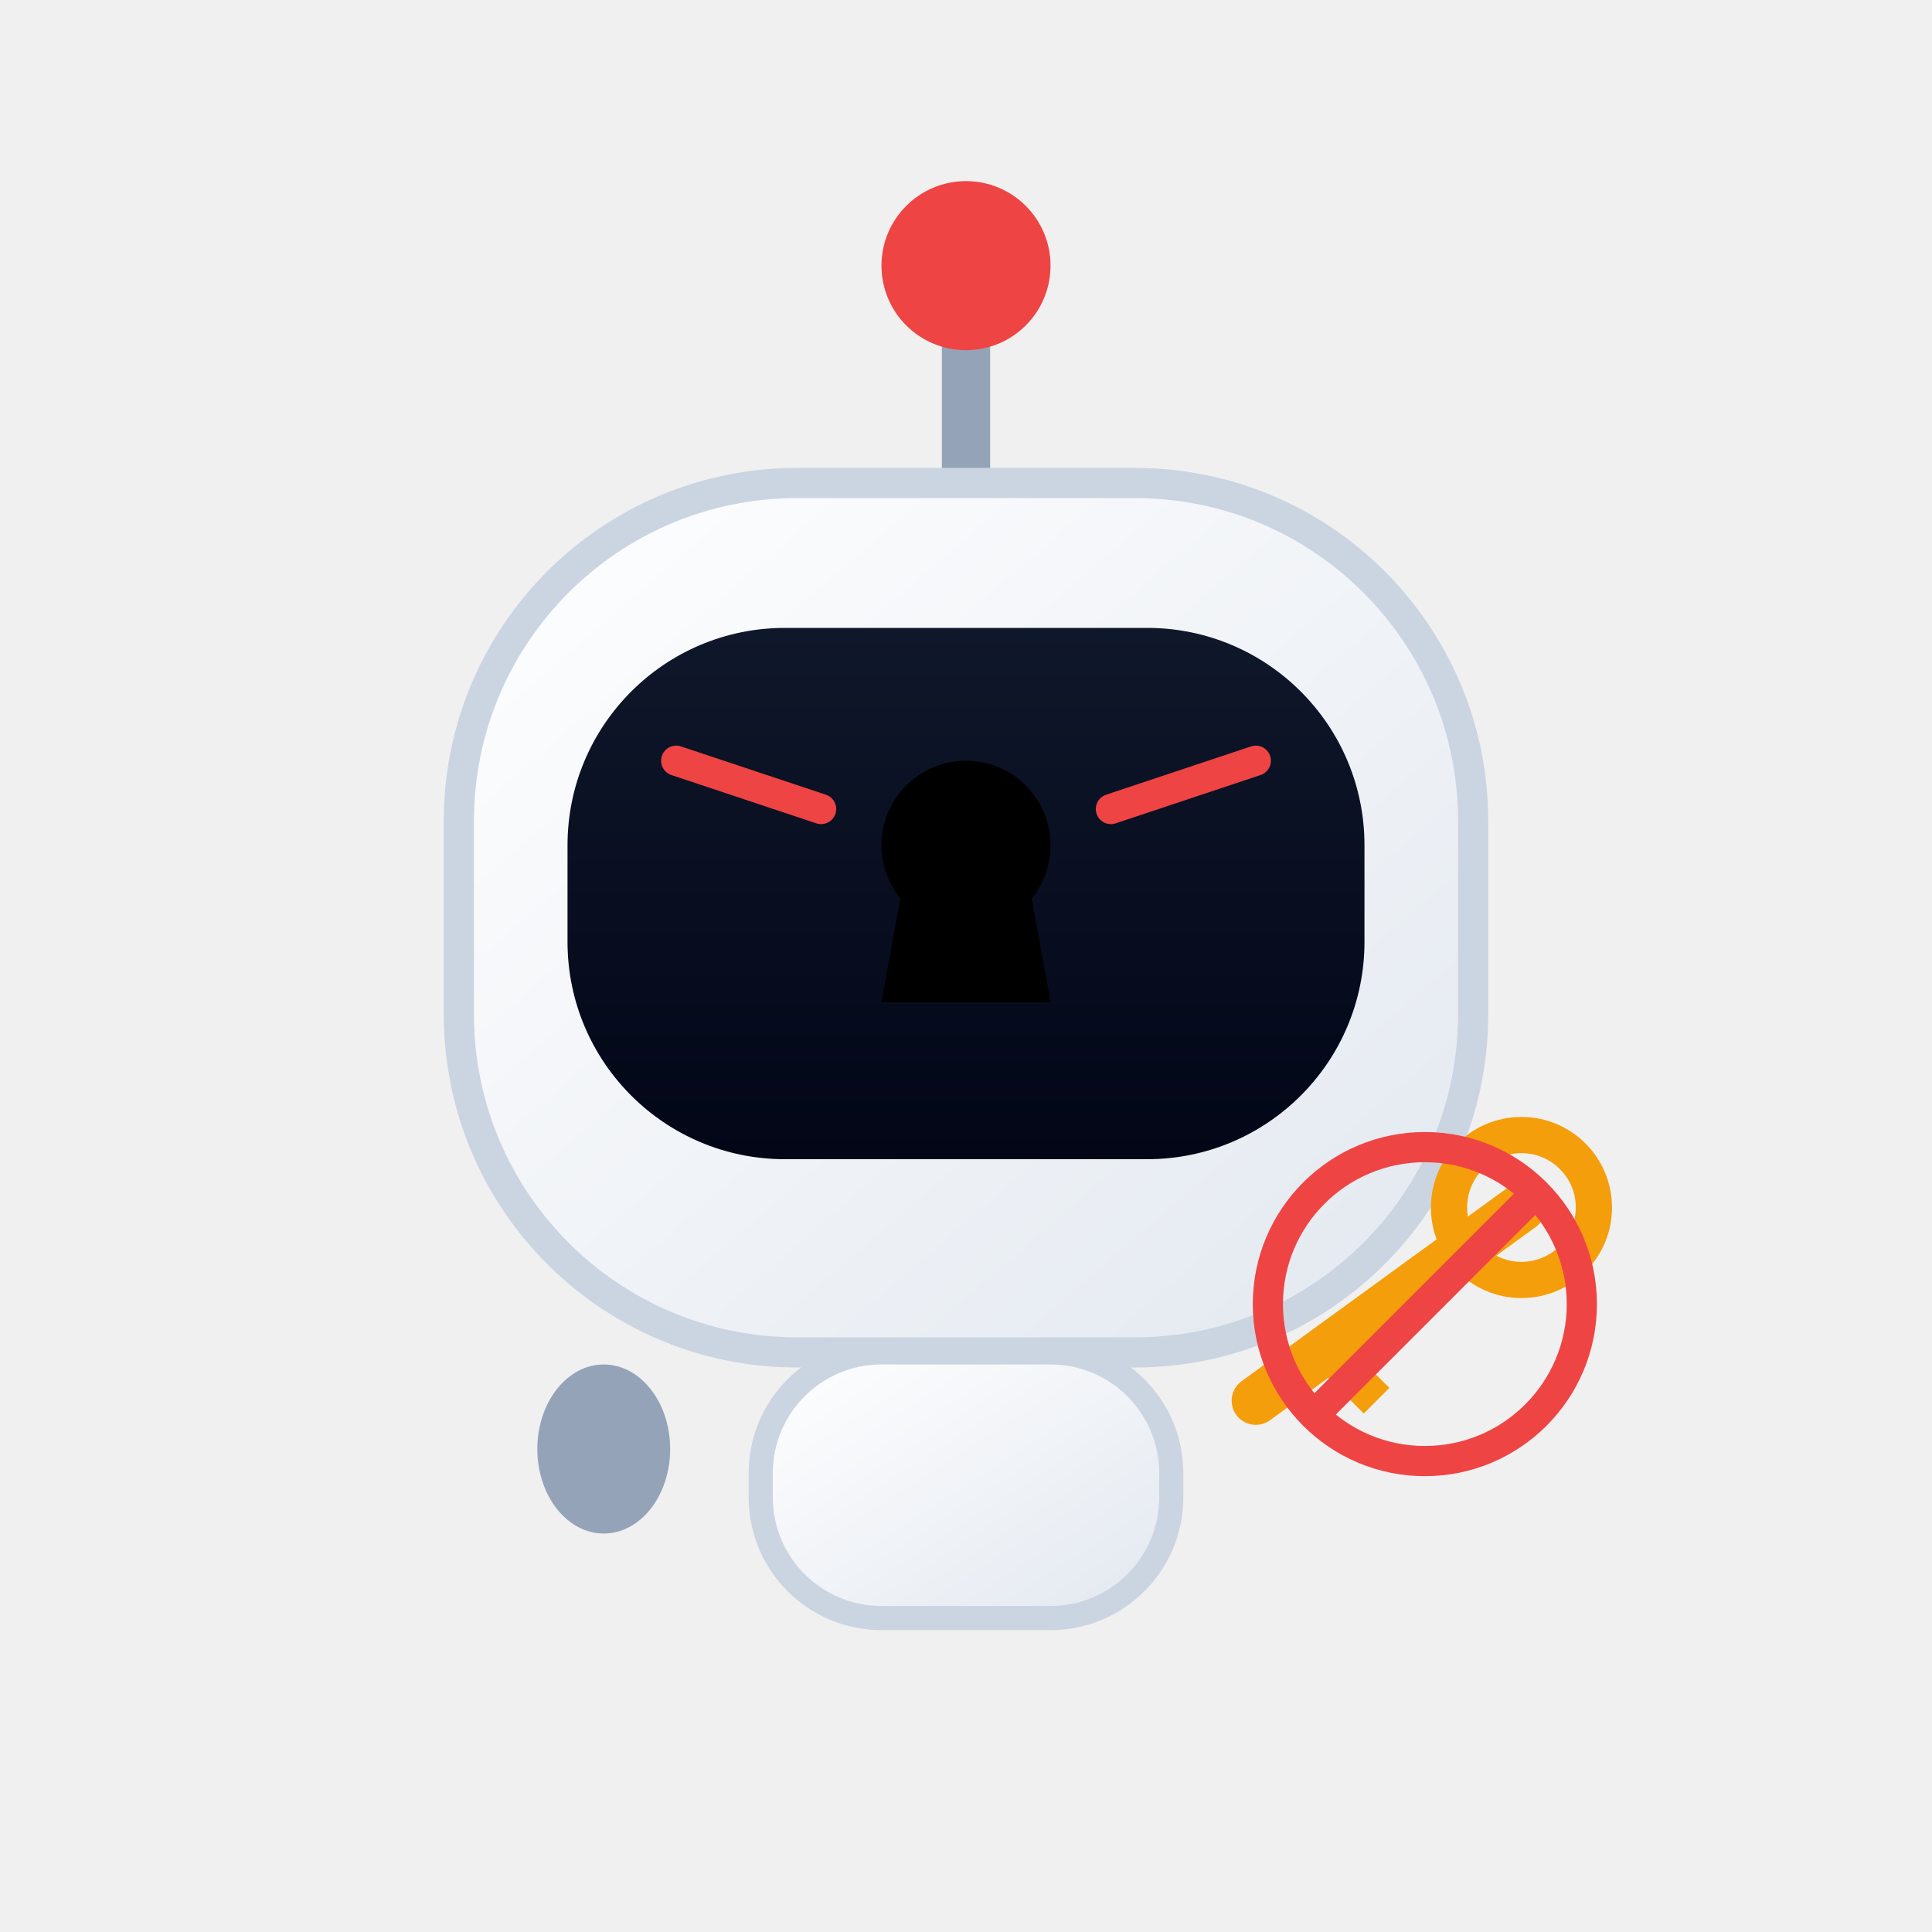
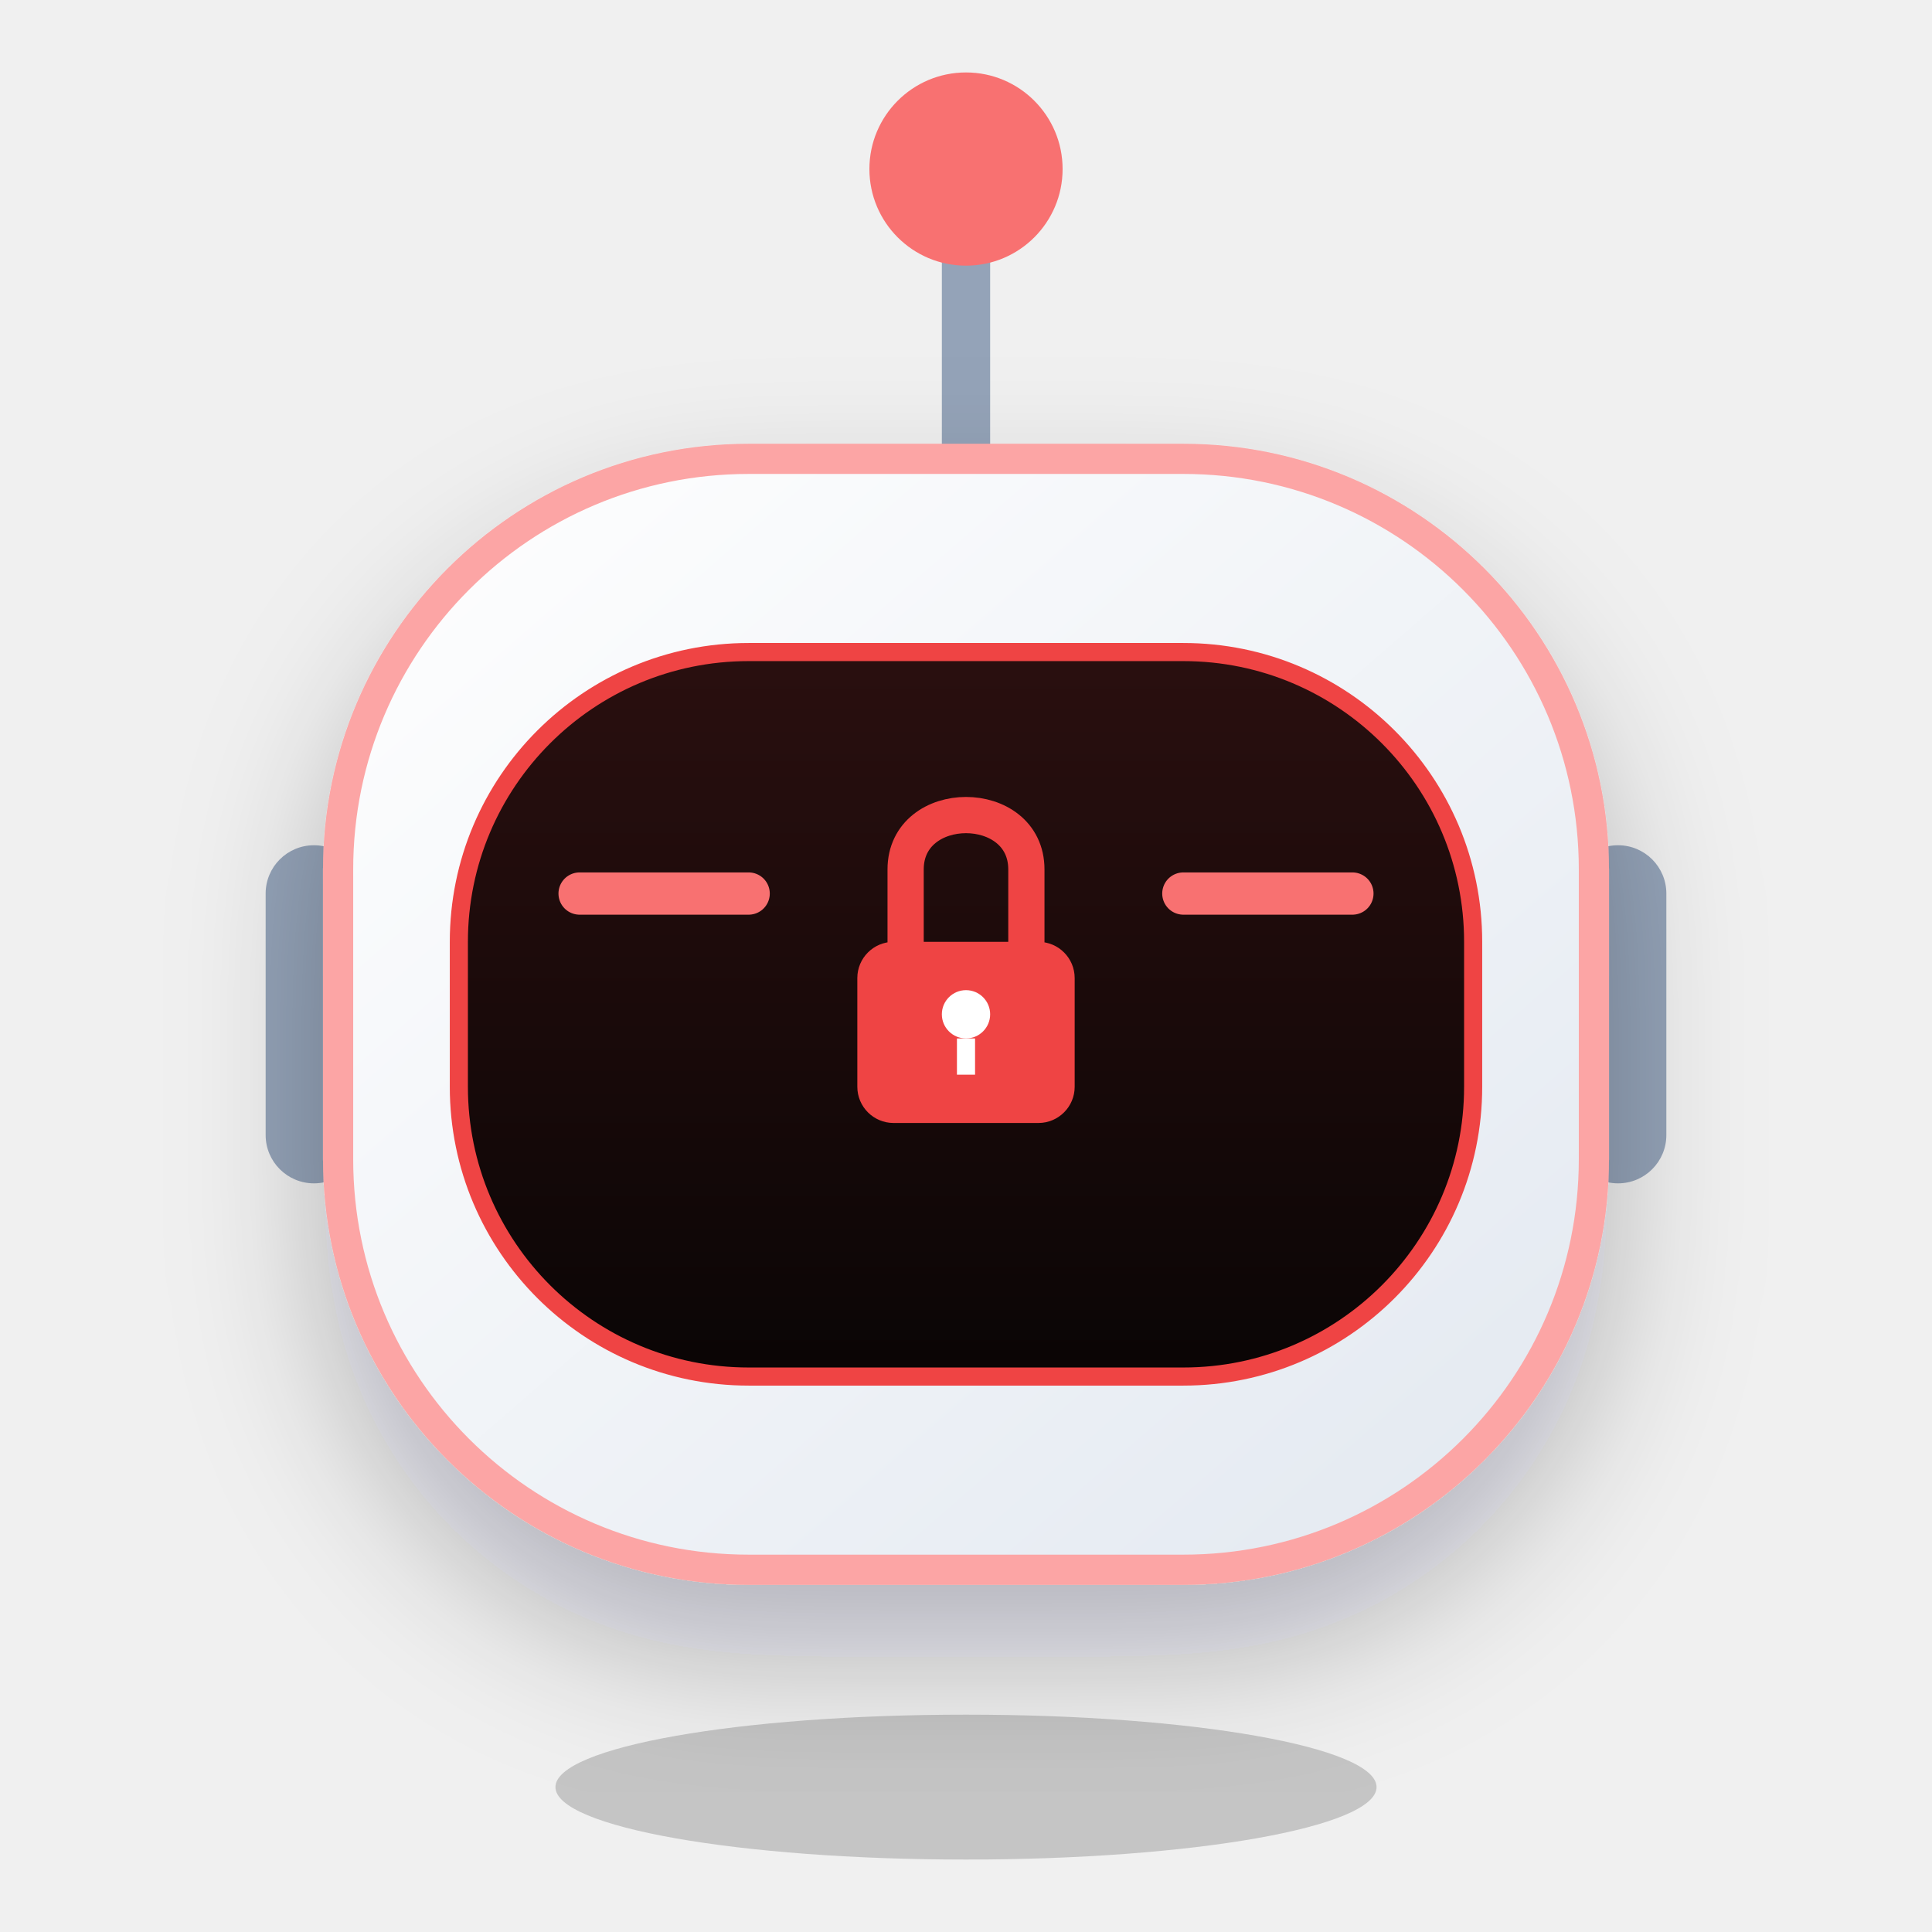
<svg xmlns="http://www.w3.org/2000/svg" viewBox="0 0 160 160" width="100%" height="100%">
  <defs>
-     <linearGradient id="body-grad" x1="0%" y1="0%" x2="100%" y2="100%">
+     <linearGradient id="astro-head-grad" x1="0%" y1="0%" x2="100%" y2="100%">
      <stop offset="0%" stop-color="#ffffff" />
      <stop offset="100%" stop-color="#e2e8f0" />
    </linearGradient>
-     <linearGradient id="visor-glass" x1="0%" y1="0%" x2="0%" y2="100%">
-       <stop offset="0%" stop-color="#0f172a" />
-       <stop offset="100%" stop-color="#020617" />
+     <linearGradient id="astro-visor-amber" x1="0%" y1="0%" x2="0%" y2="100%">
+       <stop offset="0%" stop-color="#2a0f0f" />
+       <stop offset="100%" stop-color="#0a0505" />
    </linearGradient>
+     <filter id="astro-shadow" x="-20%" y="-20%" width="140%" height="140%">
+       <feDropShadow dx="0" dy="6" stdDeviation="6" flood-color="#020617" flood-opacity="0.25" />
+     </filter>
  </defs>
  <style>
+     @keyframes headShakeNo {
+       0%, 100% { transform: rotate(0deg); }
+       20% { transform: rotate(-10deg); }
+       40% { transform: rotate(10deg); }
+       60% { transform: rotate(-7deg); }
+       80% { transform: rotate(7deg); }
+     }
    @keyframes lockFlash {
-       0%, 100% { fill: #f59e0b; }
-       50% { fill: #ef4444; }
+       0%, 100% { opacity: 0.85; filter: drop-shadow(0 0 3px #f87171); }
+       50% { opacity: 0.3; filter: none; }
    }
-     @keyframes denyShake {
-       0%, 100% { transform: translateX(0); }
-       20% { transform: translateX(-4px); }
-       40% { transform: translateX(4px); }
-       60% { transform: translateX(-3px); }
-       80% { transform: translateX(2px); }
-     }
-     .lock-anim { animation: lockFlash 1.6s infinite ease-in-out; }
-     .shield-shake { animation: denyShake 2s infinite; }
+     .head-no { animation: headShakeNo 1.4s ease-in-out infinite; transform-origin: 80px 145px; }
+     .padlock { animation: lockFlash 1.4s infinite; }
  </style>
-   <rect x="78" y="24" width="4" height="20" rx="2" fill="#94a3b8" />
-   <circle cx="80" cy="22" r="7" fill="#ef4444" />
-   <rect x="38" y="40" width="84" height="72" rx="28" fill="url(#body-grad)" stroke="#cbd5e1" stroke-width="2.5" />
-   <rect x="47" y="52" width="66" height="44" rx="18" fill="url(#visor-glass)" />
-   <g class="lock-anim">
-     <circle cx="80" cy="70" r="7" />
-     <polygon points="75,72 85,72 87,83 73,83" />
-   </g>
-   <line x1="56" y1="63" x2="68" y2="67" stroke="#ef4444" stroke-width="2.5" stroke-linecap="round" />
-   <line x1="104" y1="63" x2="92" y2="67" stroke="#ef4444" stroke-width="2.5" stroke-linecap="round" />
-   <rect x="63" y="112" width="34" height="22" rx="10" fill="url(#body-grad)" stroke="#cbd5e1" stroke-width="2" />
-   <g class="shield-shake">
-     <ellipse cx="50" cy="120" rx="5.5" ry="7" fill="#94a3b8" />
-     <path d="M 104 116 L 126 100" stroke="#f59e0b" stroke-width="4" stroke-linecap="round" />
-     <circle cx="126" cy="100" r="6" fill="none" stroke="#f59e0b" stroke-width="3" />
-     <line x1="110" y1="112" x2="114" y2="116" stroke="#f59e0b" stroke-width="3" />
-     <circle cx="118" cy="108" r="13" fill="none" stroke="#ef4444" stroke-width="2.5" />
-     <line x1="109" y1="117" x2="127" y2="99" stroke="#ef4444" stroke-width="2.5" />
+   <ellipse cx="80" cy="148" rx="34" ry="6" fill="#000000" opacity="0.18" />
+   <g class="head-no">
+     <rect x="78" y="14" width="4" height="26" rx="2" fill="#94a3b8" />
+     <circle cx="80" cy="14" r="8" fill="#f87171" />
+     <rect x="22" y="70" width="8" height="28" rx="4" fill="#94a3b8" />
+     <rect x="130" y="70" width="8" height="28" rx="4" fill="#94a3b8" />
+     <rect x="28" y="38" width="104" height="92" rx="34" fill="url(#astro-head-grad)" stroke="#fca5a5" stroke-width="2.5" filter="url(#astro-shadow)" />
+     <rect x="38" y="54" width="84" height="60" rx="24" fill="url(#astro-visor-amber)" stroke="#ef4444" stroke-width="1.5" />
+     <g class="padlock">
+       <rect x="71" y="78" width="18" height="15" rx="3" fill="#ef4444" />
+       <path d="M 75 78 L 75 72 C 75 66 85 66 85 72 L 85 78" fill="none" stroke="#ef4444" stroke-width="3" stroke-linecap="round" />
+       <circle cx="80" cy="84" r="2" fill="#ffffff" />
+       <line x1="80" y1="86" x2="80" y2="89" stroke="#ffffff" stroke-width="1.5" />
+     </g>
+     <line x1="48" y1="74" x2="62" y2="74" stroke="#f87171" stroke-width="3.5" stroke-linecap="round" />
+     <line x1="98" y1="74" x2="112" y2="74" stroke="#f87171" stroke-width="3.5" stroke-linecap="round" />
  </g>
</svg>
